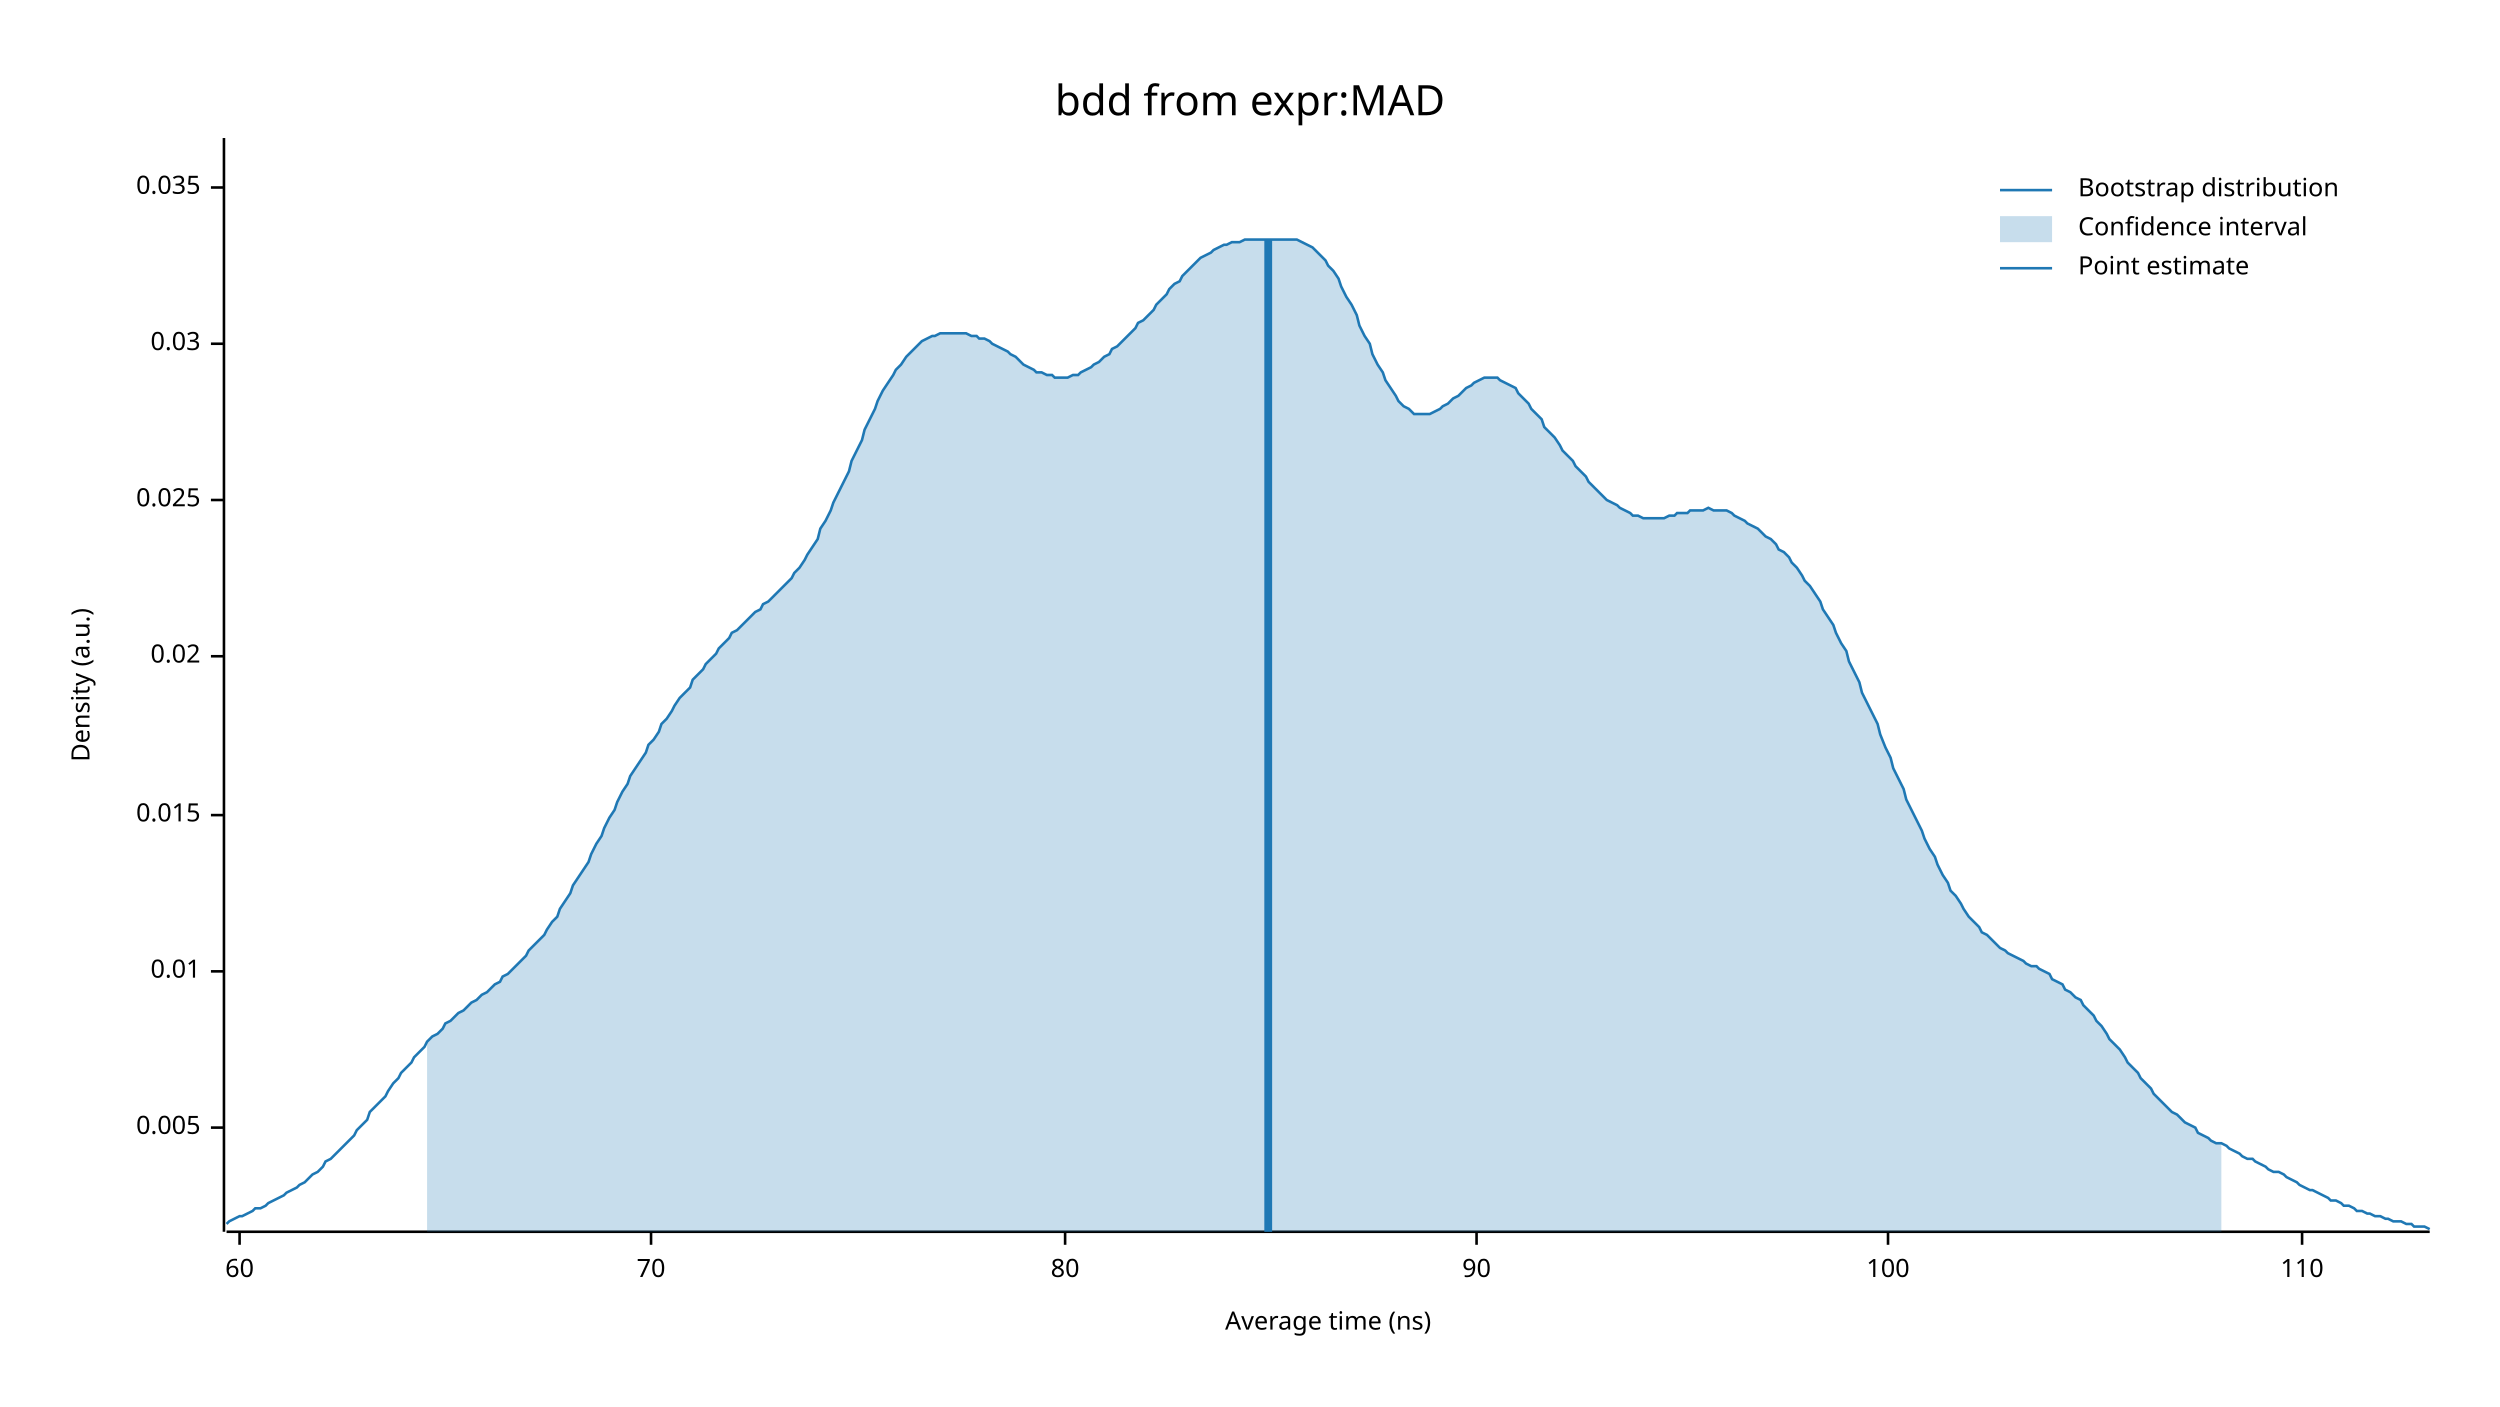
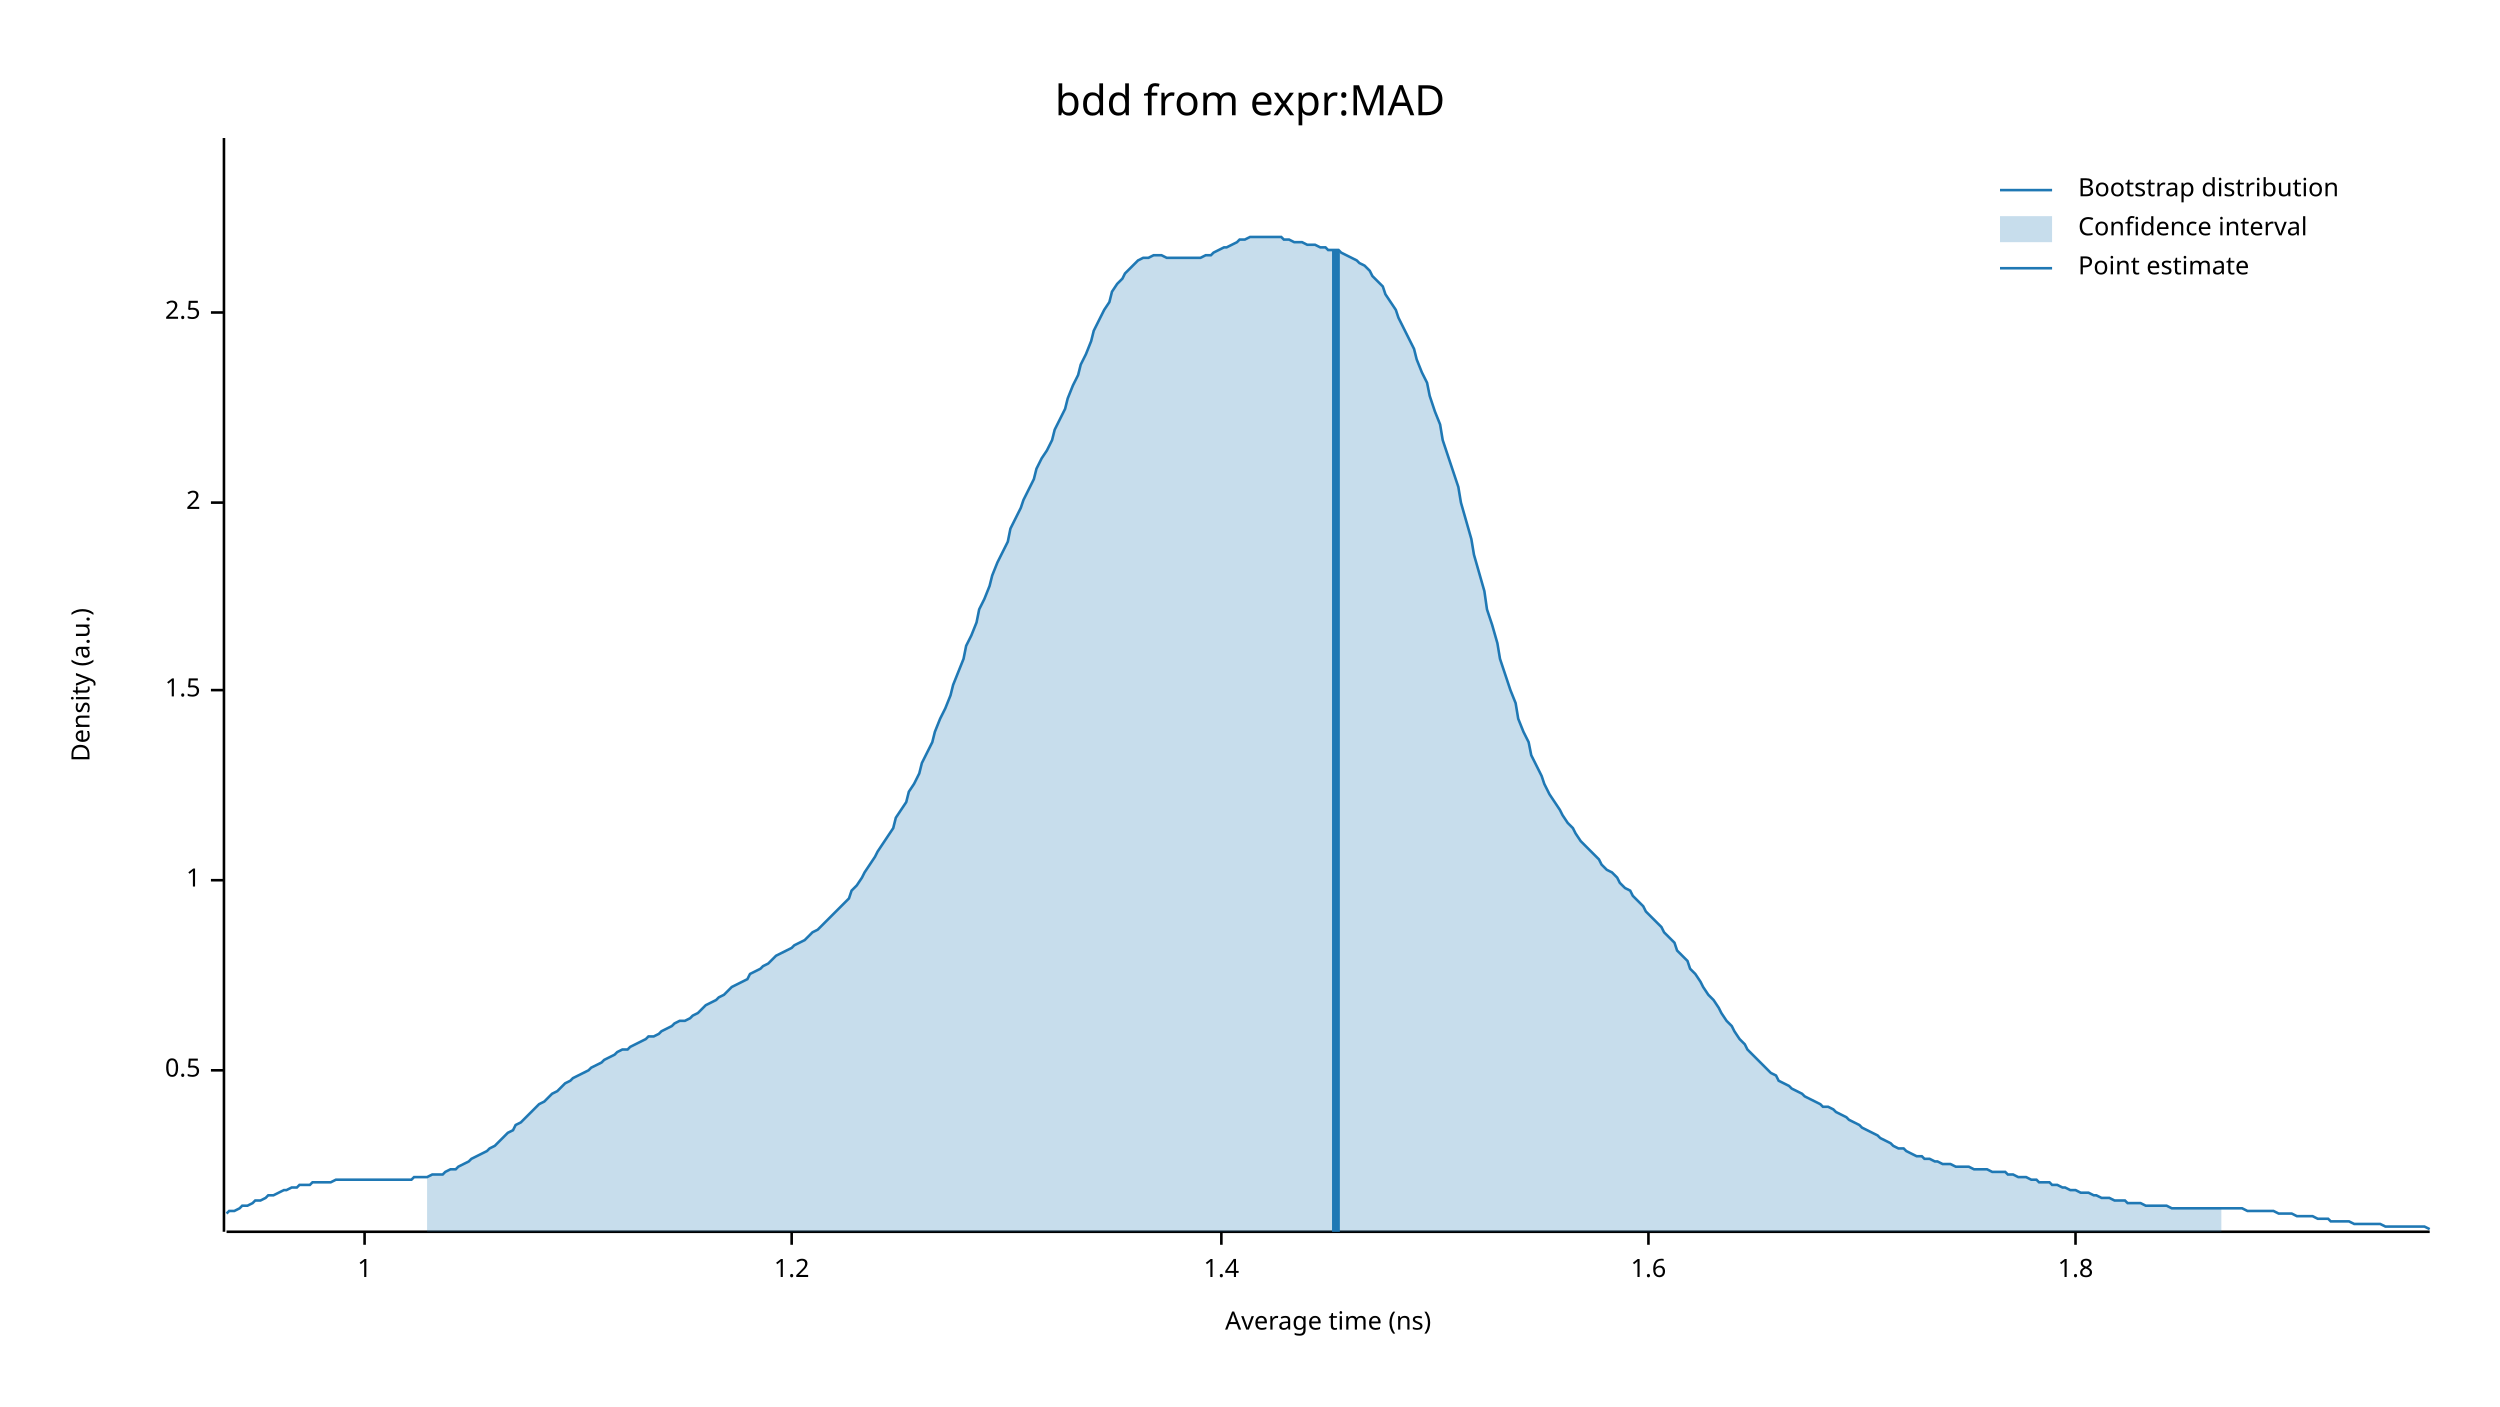
<svg xmlns="http://www.w3.org/2000/svg" width="960" height="540" viewBox="0 0 960 540">
  <text x="480" y="32" dy="0.76em" text-anchor="middle" font-family="sans-serif" font-size="16.129" opacity="1" fill="#000000">
bdd from expr:MAD
</text>
  <text x="27" y="263" dy="0.76em" text-anchor="middle" font-family="sans-serif" font-size="9.677" opacity="1" fill="#000000" transform="rotate(270, 27, 263)">
Density (a.u.)
</text>
  <text x="510" y="513" dy="-0.5ex" text-anchor="middle" font-family="sans-serif" font-size="9.677" opacity="1" fill="#000000">
Average time (ns)
</text>
  <polyline fill="none" opacity="1" stroke="#000000" stroke-width="1" points="86,53 86,473 " />
-   <text x="77" y="433" dy="0.5ex" text-anchor="end" font-family="sans-serif" font-size="9.677" opacity="1" fill="#000000">
- 0.005
+   <text x="77" y="411" dy="0.5ex" text-anchor="end" font-family="sans-serif" font-size="9.677" opacity="1" fill="#000000">
+ 0.5
</text>
-   <polyline fill="none" opacity="1" stroke="#000000" stroke-width="1" points="81,433 86,433 " />
-   <text x="77" y="373" dy="0.5ex" text-anchor="end" font-family="sans-serif" font-size="9.677" opacity="1" fill="#000000">
- 0.01
+   <polyline fill="none" opacity="1" stroke="#000000" stroke-width="1" points="81,411 86,411 " />
+   <text x="77" y="338" dy="0.5ex" text-anchor="end" font-family="sans-serif" font-size="9.677" opacity="1" fill="#000000">
+ 1
</text>
-   <polyline fill="none" opacity="1" stroke="#000000" stroke-width="1" points="81,373 86,373 " />
-   <text x="77" y="313" dy="0.5ex" text-anchor="end" font-family="sans-serif" font-size="9.677" opacity="1" fill="#000000">
- 0.015
+   <polyline fill="none" opacity="1" stroke="#000000" stroke-width="1" points="81,338 86,338 " />
+   <text x="77" y="265" dy="0.5ex" text-anchor="end" font-family="sans-serif" font-size="9.677" opacity="1" fill="#000000">
+ 1.5
</text>
-   <polyline fill="none" opacity="1" stroke="#000000" stroke-width="1" points="81,313 86,313 " />
-   <text x="77" y="252" dy="0.5ex" text-anchor="end" font-family="sans-serif" font-size="9.677" opacity="1" fill="#000000">
- 0.02
+   <polyline fill="none" opacity="1" stroke="#000000" stroke-width="1" points="81,265 86,265 " />
+   <text x="77" y="193" dy="0.5ex" text-anchor="end" font-family="sans-serif" font-size="9.677" opacity="1" fill="#000000">
+ 2
</text>
-   <polyline fill="none" opacity="1" stroke="#000000" stroke-width="1" points="81,252 86,252 " />
-   <text x="77" y="192" dy="0.5ex" text-anchor="end" font-family="sans-serif" font-size="9.677" opacity="1" fill="#000000">
- 0.025
+   <polyline fill="none" opacity="1" stroke="#000000" stroke-width="1" points="81,193 86,193 " />
+   <text x="77" y="120" dy="0.5ex" text-anchor="end" font-family="sans-serif" font-size="9.677" opacity="1" fill="#000000">
+ 2.5
</text>
-   <polyline fill="none" opacity="1" stroke="#000000" stroke-width="1" points="81,192 86,192 " />
-   <text x="77" y="132" dy="0.5ex" text-anchor="end" font-family="sans-serif" font-size="9.677" opacity="1" fill="#000000">
- 0.03
+   <polyline fill="none" opacity="1" stroke="#000000" stroke-width="1" points="81,120 86,120 " />
+   <polyline fill="none" opacity="1" stroke="#000000" stroke-width="1" points="87,473 933,473 " />
+   <text x="140" y="483" dy="0.76em" text-anchor="middle" font-family="sans-serif" font-size="9.677" opacity="1" fill="#000000">
+ 1
</text>
-   <polyline fill="none" opacity="1" stroke="#000000" stroke-width="1" points="81,132 86,132 " />
-   <text x="77" y="72" dy="0.5ex" text-anchor="end" font-family="sans-serif" font-size="9.677" opacity="1" fill="#000000">
- 0.035
+   <polyline fill="none" opacity="1" stroke="#000000" stroke-width="1" points="140,473 140,478 " />
+   <text x="304" y="483" dy="0.76em" text-anchor="middle" font-family="sans-serif" font-size="9.677" opacity="1" fill="#000000">
+ 1.2
</text>
-   <polyline fill="none" opacity="1" stroke="#000000" stroke-width="1" points="81,72 86,72 " />
-   <polyline fill="none" opacity="1" stroke="#000000" stroke-width="1" points="87,473 933,473 " />
-   <text x="92" y="483" dy="0.76em" text-anchor="middle" font-family="sans-serif" font-size="9.677" opacity="1" fill="#000000">
- 60
+   <polyline fill="none" opacity="1" stroke="#000000" stroke-width="1" points="304,473 304,478 " />
+   <text x="469" y="483" dy="0.76em" text-anchor="middle" font-family="sans-serif" font-size="9.677" opacity="1" fill="#000000">
+ 1.4
</text>
-   <polyline fill="none" opacity="1" stroke="#000000" stroke-width="1" points="92,473 92,478 " />
-   <text x="250" y="483" dy="0.76em" text-anchor="middle" font-family="sans-serif" font-size="9.677" opacity="1" fill="#000000">
- 70
+   <polyline fill="none" opacity="1" stroke="#000000" stroke-width="1" points="469,473 469,478 " />
+   <text x="633" y="483" dy="0.76em" text-anchor="middle" font-family="sans-serif" font-size="9.677" opacity="1" fill="#000000">
+ 1.6
</text>
-   <polyline fill="none" opacity="1" stroke="#000000" stroke-width="1" points="250,473 250,478 " />
-   <text x="409" y="483" dy="0.76em" text-anchor="middle" font-family="sans-serif" font-size="9.677" opacity="1" fill="#000000">
- 80
+   <polyline fill="none" opacity="1" stroke="#000000" stroke-width="1" points="633,473 633,478 " />
+   <text x="797" y="483" dy="0.76em" text-anchor="middle" font-family="sans-serif" font-size="9.677" opacity="1" fill="#000000">
+ 1.8
</text>
-   <polyline fill="none" opacity="1" stroke="#000000" stroke-width="1" points="409,473 409,478 " />
-   <text x="567" y="483" dy="0.76em" text-anchor="middle" font-family="sans-serif" font-size="9.677" opacity="1" fill="#000000">
- 90
- </text>
-   <polyline fill="none" opacity="1" stroke="#000000" stroke-width="1" points="567,473 567,478 " />
-   <text x="725" y="483" dy="0.76em" text-anchor="middle" font-family="sans-serif" font-size="9.677" opacity="1" fill="#000000">
- 100
- </text>
-   <polyline fill="none" opacity="1" stroke="#000000" stroke-width="1" points="725,473 725,478 " />
-   <text x="884" y="483" dy="0.76em" text-anchor="middle" font-family="sans-serif" font-size="9.677" opacity="1" fill="#000000">
- 110
- </text>
-   <polyline fill="none" opacity="1" stroke="#000000" stroke-width="1" points="884,473 884,478 " />
-   <polyline fill="none" opacity="1" stroke="#1F78B4" stroke-width="1" points="87,470 88,469 90,468 92,467 93,467 95,466 97,465 98,464 100,464 102,463 103,462 105,461 107,460 109,459 110,458 112,457 114,456 115,455 117,454 119,452 120,451 122,450 124,448 125,446 127,445 129,443 131,441 132,440 134,438 136,436 137,434 139,432 141,430 142,427 144,425 146,423 148,421 149,419 151,416 153,414 154,412 156,410 158,408 159,406 161,404 163,402 164,400 166,398 168,397 170,395 171,393 173,392 175,390 176,389 178,388 180,386 181,385 183,384 185,382 187,381 188,380 190,378 192,377 193,375 195,374 197,372 198,371 200,369 202,367 203,365 205,363 207,361 209,359 210,357 212,354 214,352 215,349 217,346 219,343 220,340 222,337 224,334 226,331 227,328 229,324 231,321 232,318 234,314 236,311 237,308 239,304 241,301 242,298 244,295 246,292 248,289 249,286 251,284 253,281 254,278 256,276 258,273 259,271 261,268 263,266 265,264 266,261 268,259 270,257 271,255 273,253 275,251 276,249 278,247 280,245 281,243 283,242 285,240 287,238 288,237 290,235 292,234 293,232 295,231 297,229 298,228 300,226 302,224 304,222 305,220 307,218 309,215 310,213 312,210 314,207 315,203 317,200 319,196 320,193 322,189 324,185 326,181 327,177 329,173 331,169 332,165 334,161 336,157 337,154 339,150 341,147 343,144 344,142 346,140 348,137 349,136 351,134 353,132 354,131 356,130 358,129 359,129 361,128 363,128 365,128 366,128 368,128 370,128 371,128 373,129 375,129 376,130 378,130 380,131 381,132 383,133 385,134 387,135 388,136 390,137 392,139 393,140 395,141 397,142 398,143 400,143 402,144 404,144 405,145 407,145 409,145 410,145 412,144 414,144 415,143 417,142 419,141 420,140 422,139 424,137 426,136 427,134 429,133 431,131 432,130 434,128 436,126 437,124 439,123 441,121 443,119 444,117 446,115 448,113 449,111 451,109 453,108 454,106 456,104 458,102 459,101 461,99 463,98 465,97 466,96 468,95 470,94 471,94 473,93 475,93 476,93 478,92 480,92 482,92 483,92 485,92 487,92 488,92 490,92 492,92 493,92 495,92 497,92 498,92 500,93 502,94 504,95 505,96 507,98 509,100 510,102 512,104 514,107 515,110 517,114 519,117 521,121 522,125 524,129 526,132 527,136 529,140 531,143 532,146 534,149 536,152 537,154 539,156 541,157 543,159 544,159 546,159 548,159 549,159 551,158 553,157 554,156 556,155 558,153 560,152 561,151 563,149 565,148 566,147 568,146 570,145 571,145 573,145 575,145 576,146 578,147 580,148 582,149 583,151 585,153 587,155 588,157 590,159 592,161 593,164 595,166 597,168 599,171 600,173 602,175 604,177 605,179 607,181 609,183 610,185 612,187 614,189 615,190 617,192 619,193 621,194 622,195 624,196 626,197 627,198 629,198 631,199 632,199 634,199 636,199 638,199 639,199 641,198 643,198 644,197 646,197 648,197 649,196 651,196 653,196 654,196 656,195 658,196 660,196 661,196 663,196 665,197 666,198 668,199 670,200 671,201 673,202 675,203 676,204 678,206 680,207 682,209 683,211 685,212 687,214 688,216 690,218 692,221 693,223 695,225 697,228 699,231 700,234 702,237 704,240 705,243 707,247 709,250 710,254 712,258 714,262 715,266 717,270 719,274 721,278 722,282 724,287 726,291 727,295 729,299 731,303 732,307 734,311 736,315 738,319 739,322 741,326 743,329 744,332 746,336 748,339 749,342 751,344 753,347 754,349 756,352 758,354 760,356 761,358 763,359 765,361 766,362 768,364 770,365 771,366 773,367 775,368 777,369 778,370 780,371 782,371 783,372 785,373 787,374 788,376 790,377 792,378 793,380 795,381 797,383 799,384 800,386 802,388 804,390 805,392 807,394 809,397 810,399 812,401 814,403 816,406 817,408 819,410 821,412 822,414 824,416 826,418 827,420 829,422 831,424 832,425 834,427 836,428 838,430 839,431 841,432 843,433 844,435 846,436 848,437 849,438 851,439 853,439 855,440 856,441 858,442 860,443 861,444 863,445 865,445 866,446 868,447 870,448 871,449 873,450 875,450 877,451 878,452 880,453 882,454 883,455 885,456 887,457 888,457 890,458 892,459 894,460 895,461 897,461 899,462 900,463 902,463 904,464 905,465 907,465 909,466 910,466 912,467 914,467 916,468 917,468 919,469 921,469 922,469 924,470 926,470 927,471 929,471 931,471 933,472 " />
-   <polygon opacity="0.25" fill="#1F78B4" points="164,400 166,398 168,397 170,395 171,393 173,392 175,390 176,389 178,388 180,386 181,385 183,384 185,382 187,381 188,380 190,378 192,377 193,375 195,374 197,372 198,371 200,369 202,367 203,365 205,363 207,361 209,359 210,357 212,354 214,352 215,349 217,346 219,343 220,340 222,337 224,334 226,331 227,328 229,324 231,321 232,318 234,314 236,311 237,308 239,304 241,301 242,298 244,295 246,292 248,289 249,286 251,284 253,281 254,278 256,276 258,273 259,271 261,268 263,266 265,264 266,261 268,259 270,257 271,255 273,253 275,251 276,249 278,247 280,245 281,243 283,242 285,240 287,238 288,237 290,235 292,234 293,232 295,231 297,229 298,228 300,226 302,224 304,222 305,220 307,218 309,215 310,213 312,210 314,207 315,203 317,200 319,196 320,193 322,189 324,185 326,181 327,177 329,173 331,169 332,165 334,161 336,157 337,154 339,150 341,147 343,144 344,142 346,140 348,137 349,136 351,134 353,132 354,131 356,130 358,129 359,129 361,128 363,128 365,128 366,128 368,128 370,128 371,128 373,129 375,129 376,130 378,130 380,131 381,132 383,133 385,134 387,135 388,136 390,137 392,139 393,140 395,141 397,142 398,143 400,143 402,144 404,144 405,145 407,145 409,145 410,145 412,144 414,144 415,143 417,142 419,141 420,140 422,139 424,137 426,136 427,134 429,133 431,131 432,130 434,128 436,126 437,124 439,123 441,121 443,119 444,117 446,115 448,113 449,111 451,109 453,108 454,106 456,104 458,102 459,101 461,99 463,98 465,97 466,96 468,95 470,94 471,94 473,93 475,93 476,93 478,92 480,92 482,92 483,92 485,92 487,92 488,92 490,92 492,92 493,92 495,92 497,92 498,92 500,93 502,94 504,95 505,96 507,98 509,100 510,102 512,104 514,107 515,110 517,114 519,117 521,121 522,125 524,129 526,132 527,136 529,140 531,143 532,146 534,149 536,152 537,154 539,156 541,157 543,159 544,159 546,159 548,159 549,159 551,158 553,157 554,156 556,155 558,153 560,152 561,151 563,149 565,148 566,147 568,146 570,145 571,145 573,145 575,145 576,146 578,147 580,148 582,149 583,151 585,153 587,155 588,157 590,159 592,161 593,164 595,166 597,168 599,171 600,173 602,175 604,177 605,179 607,181 609,183 610,185 612,187 614,189 615,190 617,192 619,193 621,194 622,195 624,196 626,197 627,198 629,198 631,199 632,199 634,199 636,199 638,199 639,199 641,198 643,198 644,197 646,197 648,197 649,196 651,196 653,196 654,196 656,195 658,196 660,196 661,196 663,196 665,197 666,198 668,199 670,200 671,201 673,202 675,203 676,204 678,206 680,207 682,209 683,211 685,212 687,214 688,216 690,218 692,221 693,223 695,225 697,228 699,231 700,234 702,237 704,240 705,243 707,247 709,250 710,254 712,258 714,262 715,266 717,270 719,274 721,278 722,282 724,287 726,291 727,295 729,299 731,303 732,307 734,311 736,315 738,319 739,322 741,326 743,329 744,332 746,336 748,339 749,342 751,344 753,347 754,349 756,352 758,354 760,356 761,358 763,359 765,361 766,362 768,364 770,365 771,366 773,367 775,368 777,369 778,370 780,371 782,371 783,372 785,373 787,374 788,376 790,377 792,378 793,380 795,381 797,383 799,384 800,386 802,388 804,390 805,392 807,394 809,397 810,399 812,401 814,403 816,406 817,408 819,410 821,412 822,414 824,416 826,418 827,420 829,422 831,424 832,425 834,427 836,428 838,430 839,431 841,432 843,433 844,435 846,436 848,437 849,438 851,439 853,439 853,473 164,473 " />
-   <polyline fill="none" opacity="1" stroke="#1F78B4" stroke-width="3" points="487,473 487,92 " />
+   <polyline fill="none" opacity="1" stroke="#000000" stroke-width="1" points="797,473 797,478 " />
+   <polyline fill="none" opacity="1" stroke="#1F78B4" stroke-width="1" points="87,466 88,465 90,465 92,464 93,463 95,463 97,462 98,461 100,461 102,460 103,459 105,459 107,458 109,457 110,457 112,456 114,456 115,455 117,455 119,455 120,454 122,454 124,454 125,454 127,454 129,453 131,453 132,453 134,453 136,453 137,453 139,453 141,453 142,453 144,453 146,453 148,453 149,453 151,453 153,453 154,453 156,453 158,453 159,452 161,452 163,452 164,452 166,451 168,451 170,451 171,450 173,449 175,449 176,448 178,447 180,446 181,445 183,444 185,443 187,442 188,441 190,440 192,438 193,437 195,435 197,434 198,432 200,431 202,429 203,428 205,426 207,424 209,423 210,422 212,420 214,419 215,418 217,416 219,415 220,414 222,413 224,412 226,411 227,410 229,409 231,408 232,407 234,406 236,405 237,404 239,403 241,403 242,402 244,401 246,400 248,399 249,398 251,398 253,397 254,396 256,395 258,394 259,393 261,392 263,392 265,391 266,390 268,389 270,387 271,386 273,385 275,384 276,383 278,382 280,380 281,379 283,378 285,377 287,376 288,374 290,373 292,372 293,371 295,370 297,368 298,367 300,366 302,365 304,364 305,363 307,362 309,361 310,360 312,358 314,357 315,356 317,354 319,352 320,351 322,349 324,347 326,345 327,342 329,340 331,337 332,335 334,332 336,329 337,327 339,324 341,321 343,318 344,314 346,311 348,308 349,304 351,301 353,297 354,293 356,289 358,285 359,281 361,276 363,272 365,267 366,263 368,258 370,253 371,248 373,244 375,239 376,234 378,230 380,225 381,221 383,216 385,212 387,208 388,203 390,199 392,195 393,192 395,188 397,184 398,180 400,176 402,173 404,169 405,165 407,161 409,157 410,153 412,148 414,144 415,140 417,136 419,131 420,127 422,123 424,119 426,116 427,112 429,109 431,107 432,105 434,103 436,101 437,100 439,99 441,99 443,98 444,98 446,98 448,99 449,99 451,99 453,99 454,99 456,99 458,99 459,99 461,99 463,98 465,98 466,97 468,96 470,95 471,95 473,94 475,93 476,92 478,92 480,91 482,91 483,91 485,91 487,91 488,91 490,91 492,91 493,92 495,92 497,93 498,93 500,93 502,94 504,94 505,94 507,95 509,95 510,96 512,96 514,96 515,97 517,98 519,99 521,100 522,101 524,102 526,104 527,106 529,108 531,110 532,113 534,116 536,119 537,122 539,126 541,130 543,134 544,138 546,143 548,147 549,152 551,158 553,163 554,169 556,175 558,181 560,187 561,193 563,200 565,207 566,213 568,220 570,227 571,234 573,240 575,247 576,253 578,259 580,265 582,270 583,276 585,281 587,285 588,290 590,294 592,298 593,301 595,305 597,308 599,311 600,313 602,316 604,318 605,320 607,323 609,325 610,326 612,328 614,330 615,332 617,334 619,335 621,337 622,339 624,341 626,342 627,344 629,346 631,348 632,350 634,352 636,354 638,356 639,358 641,360 643,362 644,365 646,367 648,369 649,372 651,374 653,377 654,379 656,382 658,384 660,387 661,389 663,392 665,394 666,396 668,399 670,401 671,403 673,405 675,407 676,408 678,410 680,412 682,413 683,415 685,416 687,417 688,418 690,419 692,420 693,421 695,422 697,423 699,424 700,425 702,425 704,426 705,427 707,428 709,429 710,430 712,431 714,432 715,433 717,434 719,435 721,436 722,437 724,438 726,439 727,440 729,441 731,441 732,442 734,443 736,444 738,444 739,445 741,445 743,446 744,446 746,447 748,447 749,447 751,448 753,448 754,448 756,448 758,449 760,449 761,449 763,449 765,450 766,450 768,450 770,450 771,451 773,451 775,452 777,452 778,452 780,453 782,453 783,454 785,454 787,454 788,455 790,455 792,456 793,456 795,457 797,457 799,458 800,458 802,458 804,459 805,459 807,460 809,460 810,460 812,461 814,461 816,461 817,462 819,462 821,462 822,462 824,463 826,463 827,463 829,463 831,463 832,463 834,464 836,464 838,464 839,464 841,464 843,464 844,464 846,464 848,464 849,464 851,464 853,464 855,464 856,464 858,464 860,464 861,464 863,465 865,465 866,465 868,465 870,465 871,465 873,465 875,466 877,466 878,466 880,466 882,467 883,467 885,467 887,467 888,467 890,468 892,468 894,468 895,469 897,469 899,469 900,469 902,469 904,470 905,470 907,470 909,470 910,470 912,470 914,470 916,471 917,471 919,471 921,471 922,471 924,471 926,471 927,471 929,471 931,471 933,472 " />
+   <polygon opacity="0.25" fill="#1F78B4" points="164,452 166,451 168,451 170,451 171,450 173,449 175,449 176,448 178,447 180,446 181,445 183,444 185,443 187,442 188,441 190,440 192,438 193,437 195,435 197,434 198,432 200,431 202,429 203,428 205,426 207,424 209,423 210,422 212,420 214,419 215,418 217,416 219,415 220,414 222,413 224,412 226,411 227,410 229,409 231,408 232,407 234,406 236,405 237,404 239,403 241,403 242,402 244,401 246,400 248,399 249,398 251,398 253,397 254,396 256,395 258,394 259,393 261,392 263,392 265,391 266,390 268,389 270,387 271,386 273,385 275,384 276,383 278,382 280,380 281,379 283,378 285,377 287,376 288,374 290,373 292,372 293,371 295,370 297,368 298,367 300,366 302,365 304,364 305,363 307,362 309,361 310,360 312,358 314,357 315,356 317,354 319,352 320,351 322,349 324,347 326,345 327,342 329,340 331,337 332,335 334,332 336,329 337,327 339,324 341,321 343,318 344,314 346,311 348,308 349,304 351,301 353,297 354,293 356,289 358,285 359,281 361,276 363,272 365,267 366,263 368,258 370,253 371,248 373,244 375,239 376,234 378,230 380,225 381,221 383,216 385,212 387,208 388,203 390,199 392,195 393,192 395,188 397,184 398,180 400,176 402,173 404,169 405,165 407,161 409,157 410,153 412,148 414,144 415,140 417,136 419,131 420,127 422,123 424,119 426,116 427,112 429,109 431,107 432,105 434,103 436,101 437,100 439,99 441,99 443,98 444,98 446,98 448,99 449,99 451,99 453,99 454,99 456,99 458,99 459,99 461,99 463,98 465,98 466,97 468,96 470,95 471,95 473,94 475,93 476,92 478,92 480,91 482,91 483,91 485,91 487,91 488,91 490,91 492,91 493,92 495,92 497,93 498,93 500,93 502,94 504,94 505,94 507,95 509,95 510,96 512,96 514,96 515,97 517,98 519,99 521,100 522,101 524,102 526,104 527,106 529,108 531,110 532,113 534,116 536,119 537,122 539,126 541,130 543,134 544,138 546,143 548,147 549,152 551,158 553,163 554,169 556,175 558,181 560,187 561,193 563,200 565,207 566,213 568,220 570,227 571,234 573,240 575,247 576,253 578,259 580,265 582,270 583,276 585,281 587,285 588,290 590,294 592,298 593,301 595,305 597,308 599,311 600,313 602,316 604,318 605,320 607,323 609,325 610,326 612,328 614,330 615,332 617,334 619,335 621,337 622,339 624,341 626,342 627,344 629,346 631,348 632,350 634,352 636,354 638,356 639,358 641,360 643,362 644,365 646,367 648,369 649,372 651,374 653,377 654,379 656,382 658,384 660,387 661,389 663,392 665,394 666,396 668,399 670,401 671,403 673,405 675,407 676,408 678,410 680,412 682,413 683,415 685,416 687,417 688,418 690,419 692,420 693,421 695,422 697,423 699,424 700,425 702,425 704,426 705,427 707,428 709,429 710,430 712,431 714,432 715,433 717,434 719,435 721,436 722,437 724,438 726,439 727,440 729,441 731,441 732,442 734,443 736,444 738,444 739,445 741,445 743,446 744,446 746,447 748,447 749,447 751,448 753,448 754,448 756,448 758,449 760,449 761,449 763,449 765,450 766,450 768,450 770,450 771,451 773,451 775,452 777,452 778,452 780,453 782,453 783,454 785,454 787,454 788,455 790,455 792,456 793,456 795,457 797,457 799,458 800,458 802,458 804,459 805,459 807,460 809,460 810,460 812,461 814,461 816,461 817,462 819,462 821,462 822,462 824,463 826,463 827,463 829,463 831,463 832,463 834,464 836,464 838,464 839,464 841,464 843,464 844,464 846,464 848,464 849,464 851,464 853,464 853,473 164,473 " />
+   <polyline fill="none" opacity="1" stroke="#1F78B4" stroke-width="3" points="513,473 513,96 " />
  <text x="798" y="68" dy="0.76em" text-anchor="start" font-family="sans-serif" font-size="9.677" opacity="1" fill="#000000">
Bootstrap distribution
</text>
  <text x="798" y="83" dy="0.76em" text-anchor="start" font-family="sans-serif" font-size="9.677" opacity="1" fill="#000000">
Confidence interval
</text>
  <text x="798" y="98" dy="0.76em" text-anchor="start" font-family="sans-serif" font-size="9.677" opacity="1" fill="#000000">
Point estimate
</text>
  <polyline fill="none" opacity="1" stroke="#1F78B4" stroke-width="1" points="768,73 788,73 " />
  <rect x="768" y="83" width="20" height="10" opacity="0.25" fill="#1F78B4" stroke="none" />
  <polyline fill="none" opacity="1" stroke="#1F78B4" stroke-width="1" points="768,103 788,103 " />
</svg>
